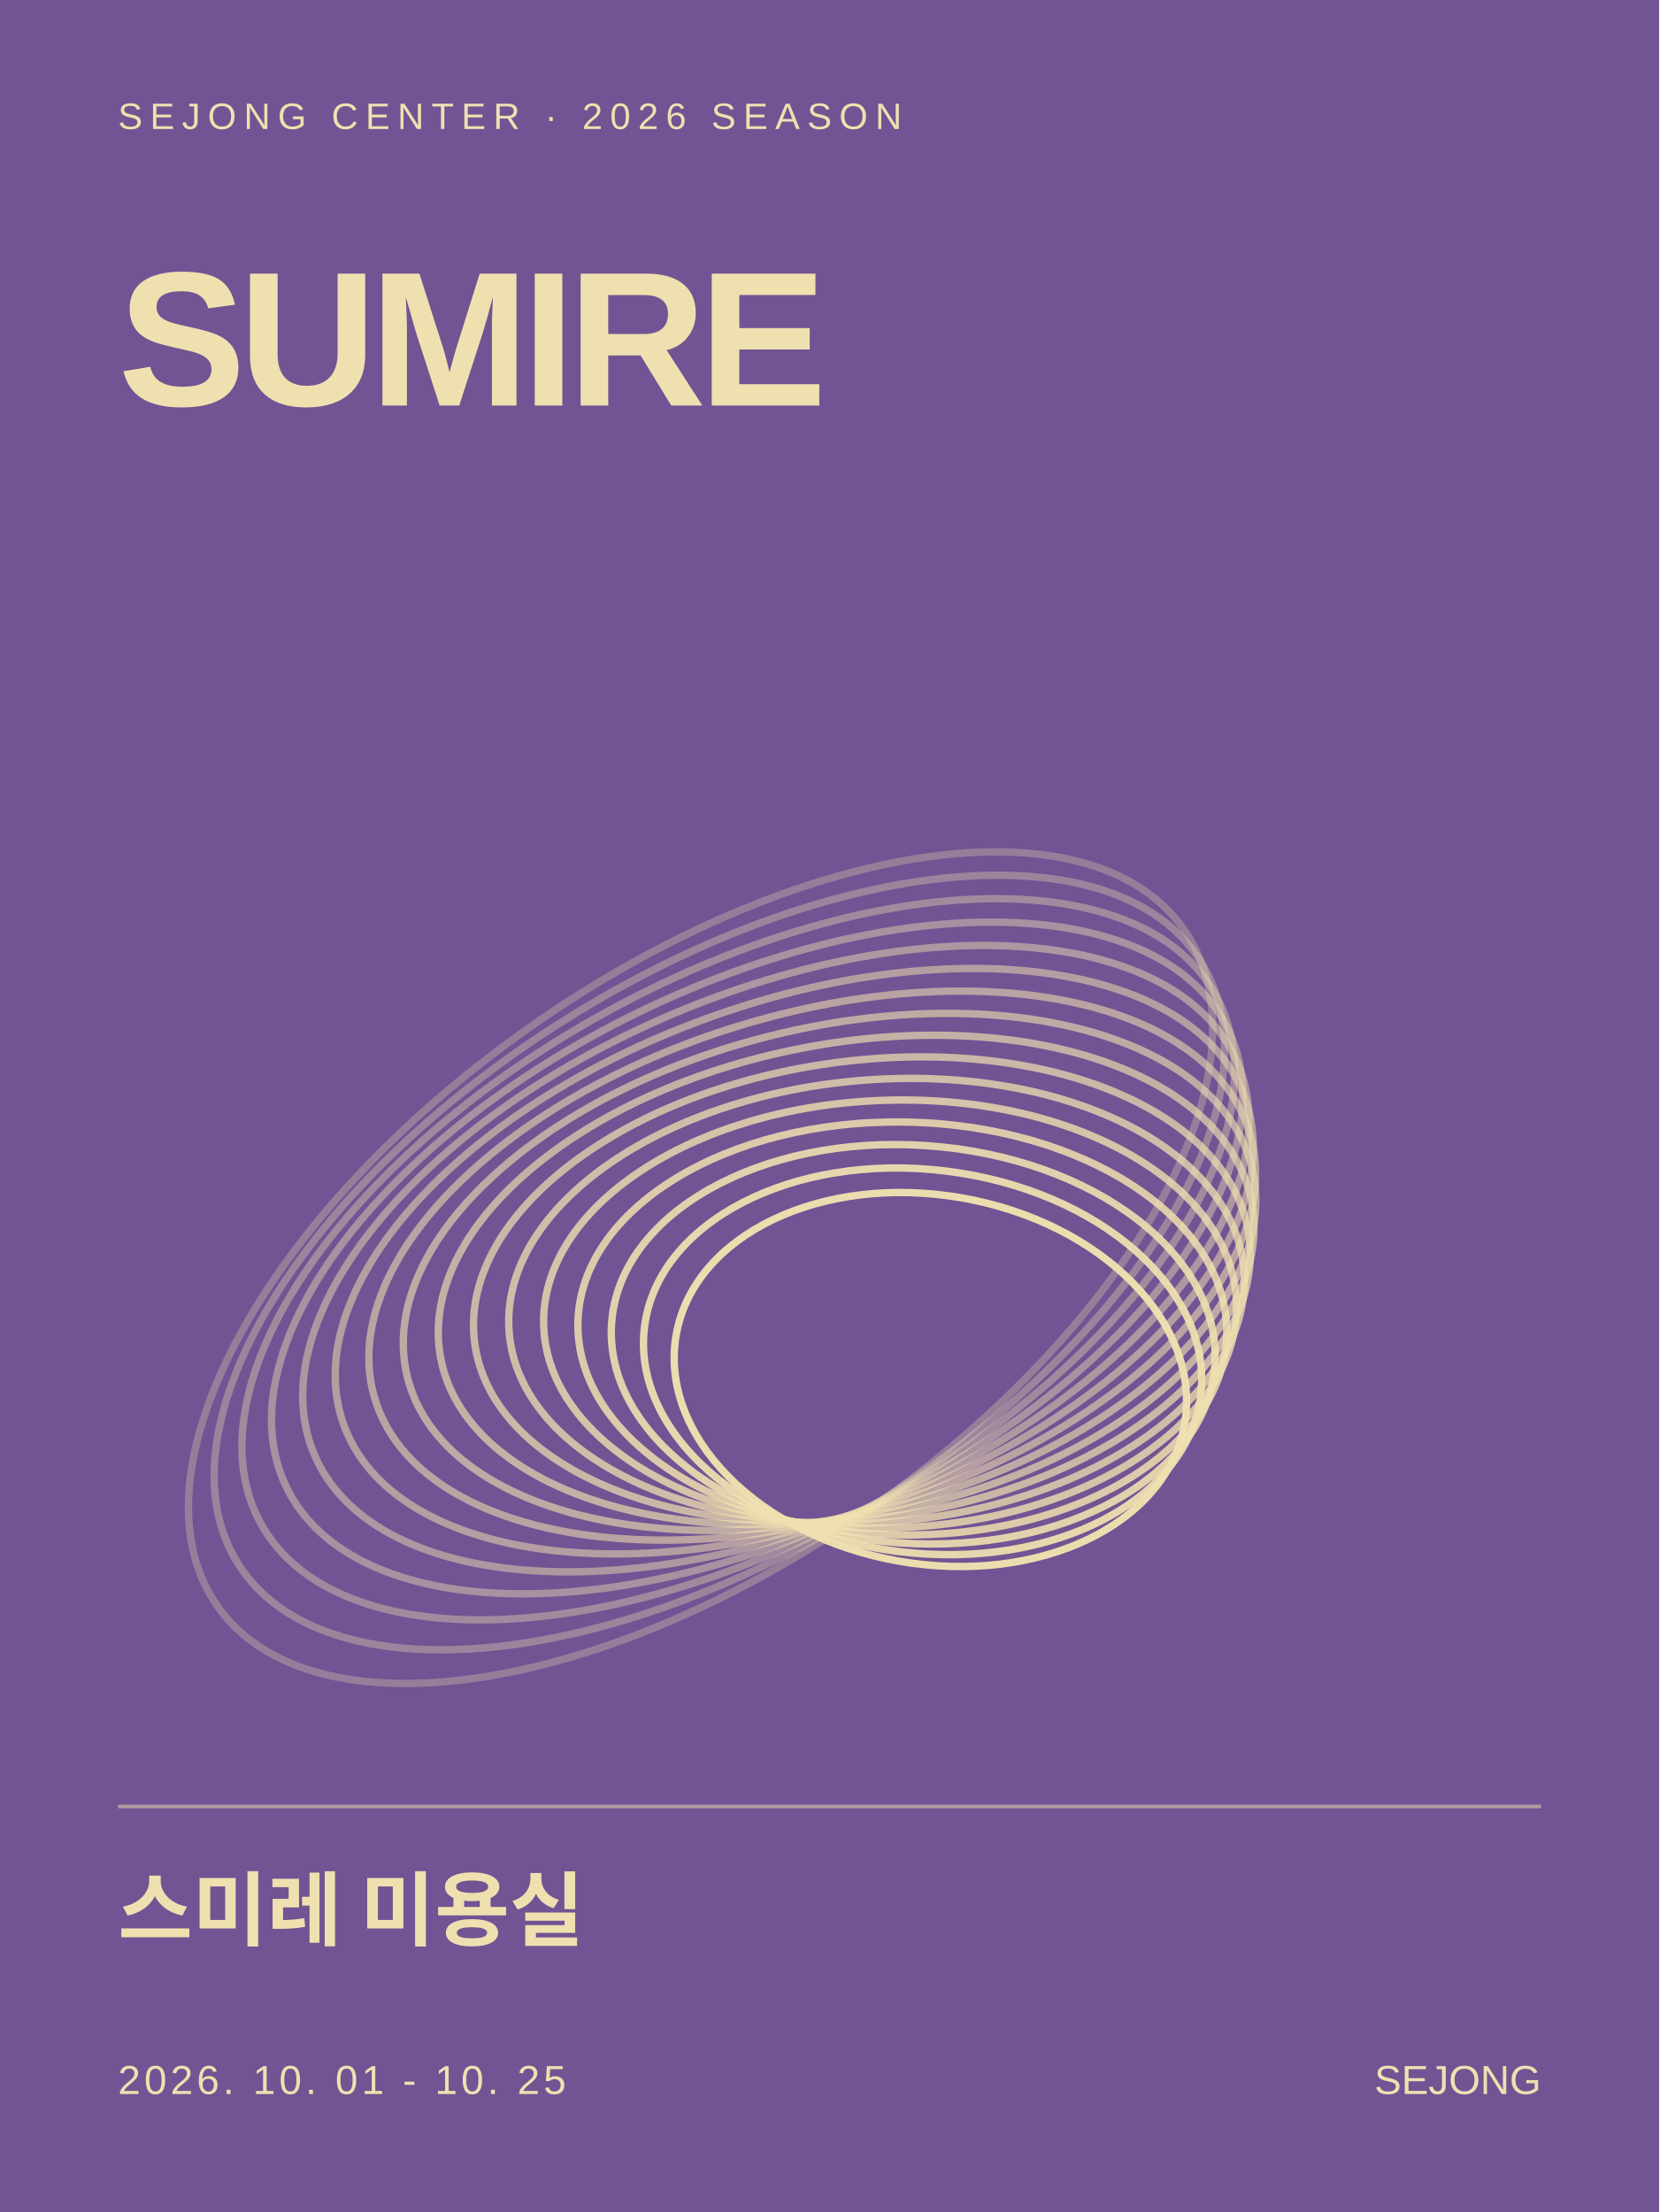
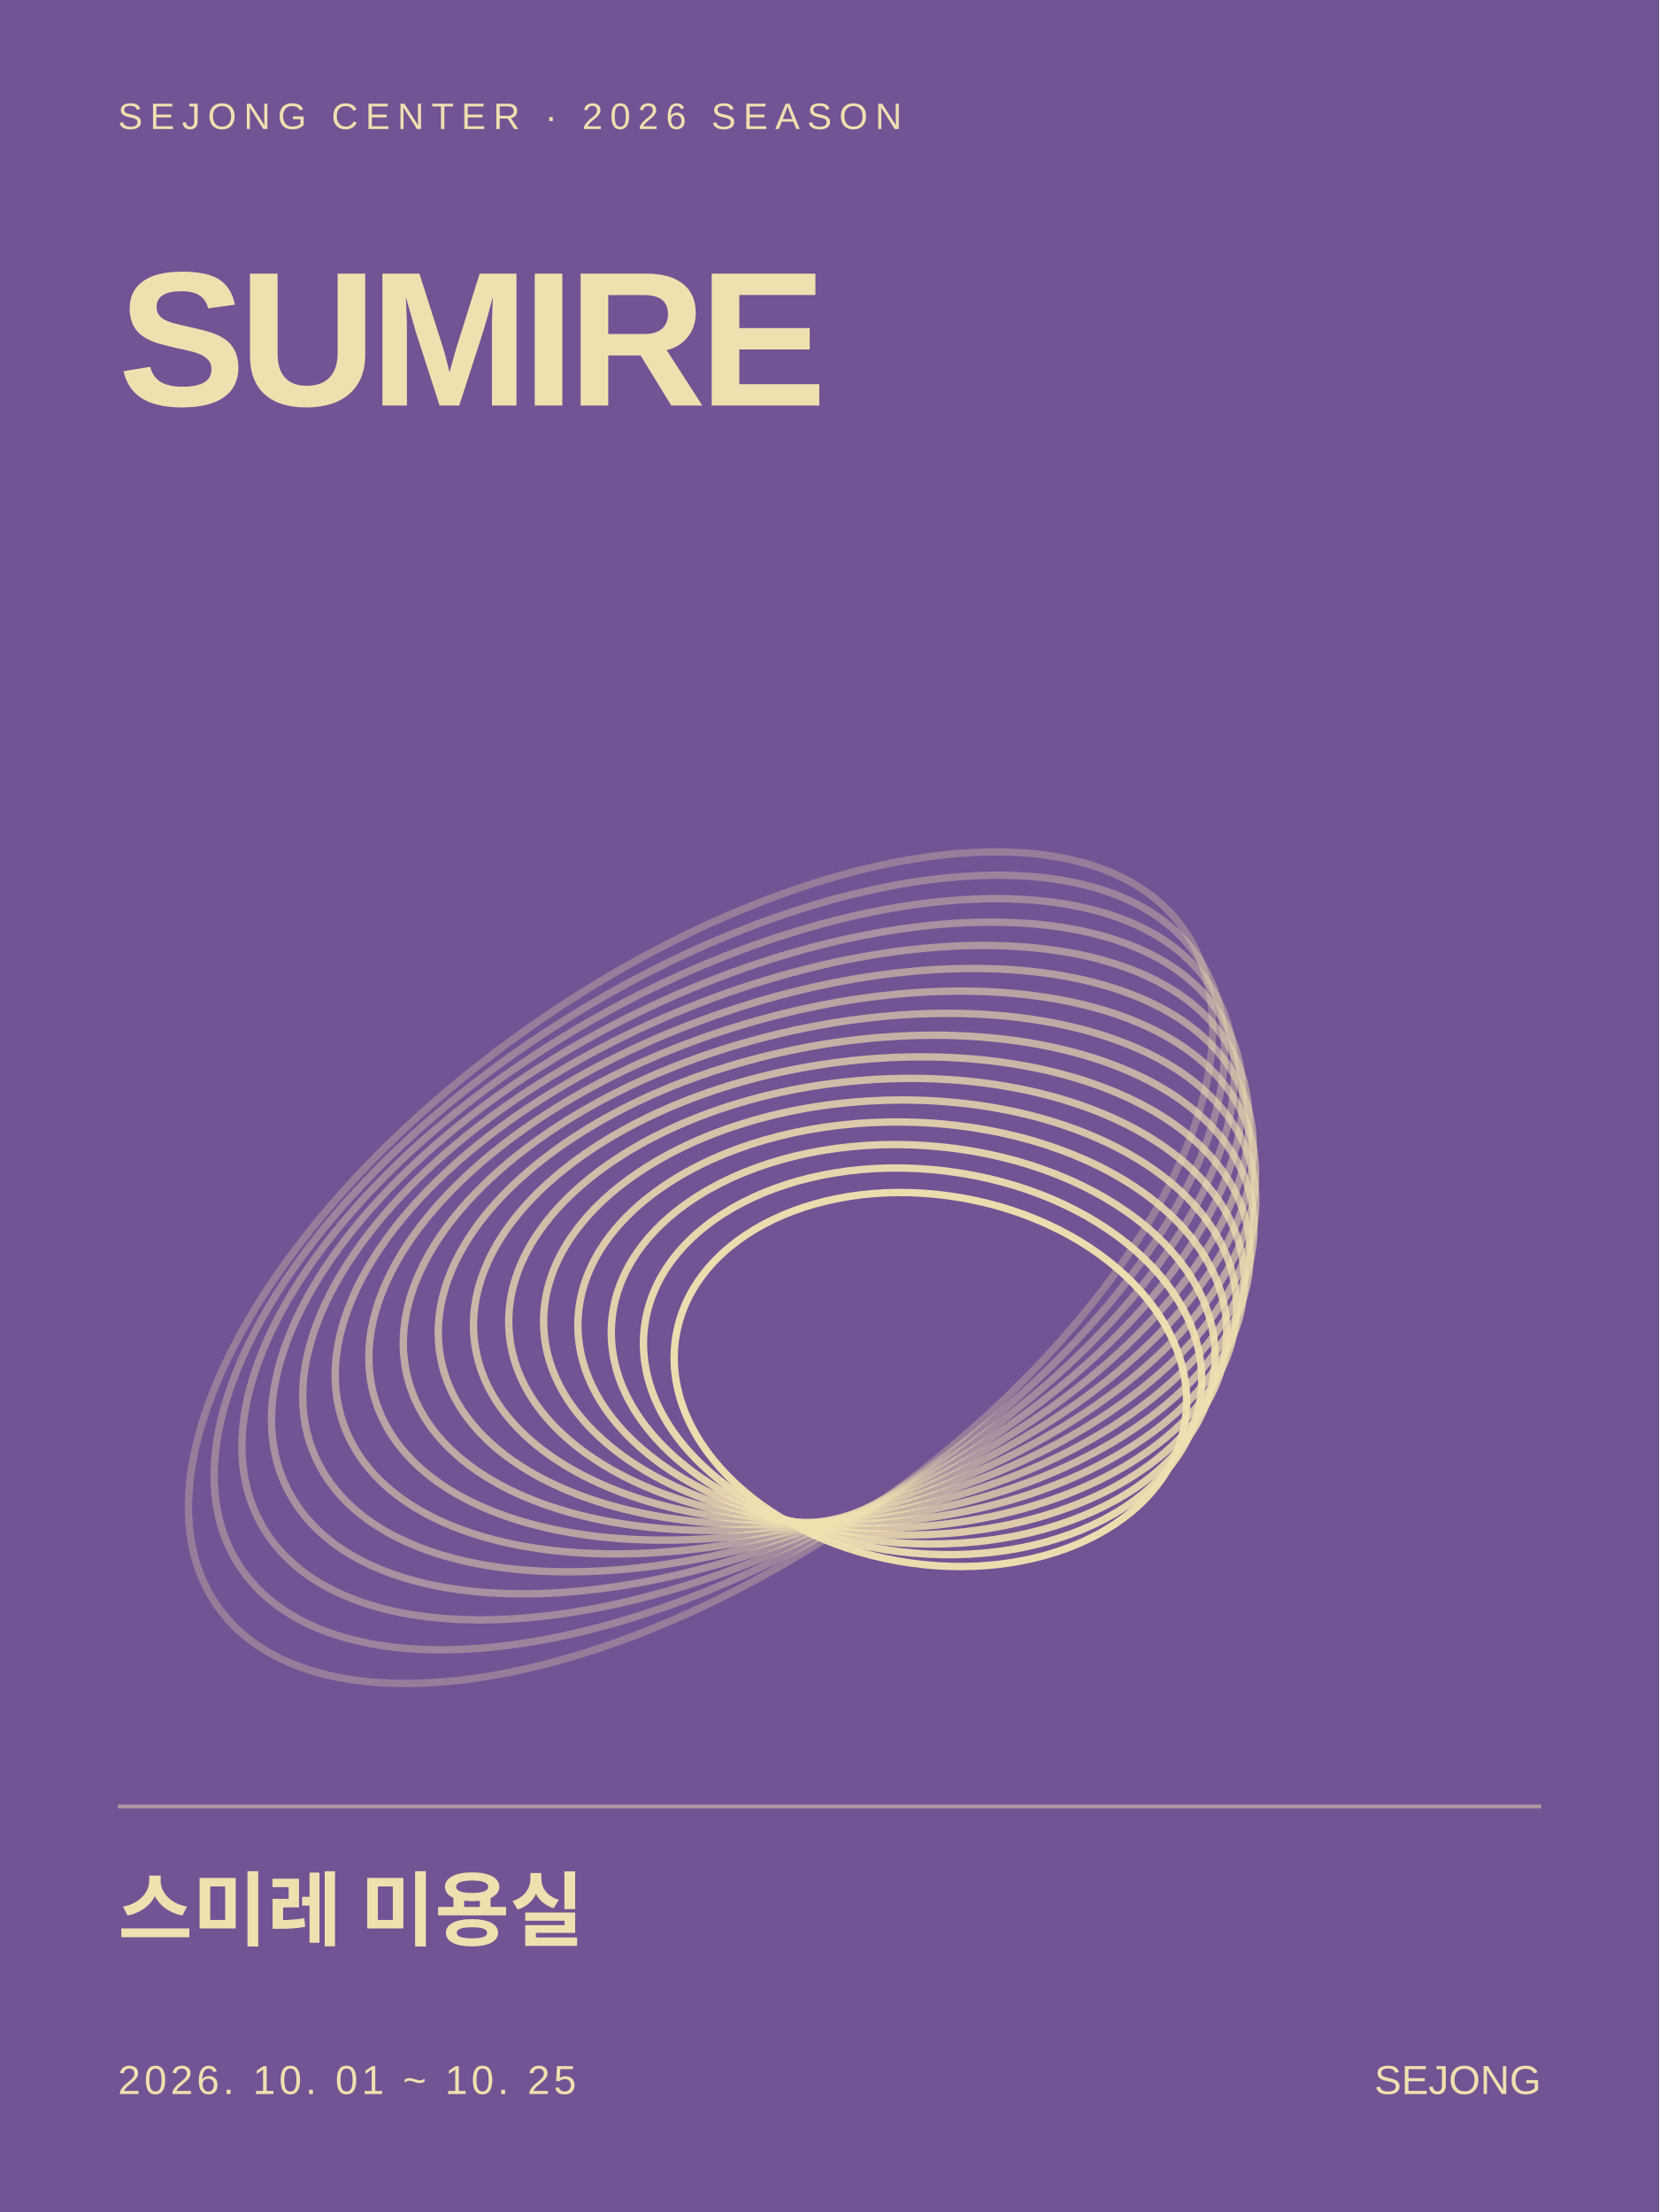
<svg xmlns="http://www.w3.org/2000/svg" viewBox="0 0 450 600">
  <rect width="450" height="600" fill="#715493" />
  <text x="32" y="35" font-family="Arial" font-size="10" letter-spacing="2" fill="#efe0b0">SEJONG CENTER · 2026 SEASON</text>
  <text x="32" y="110" fill="#efe0b0" font-family="Arial,sans-serif" font-size="52" font-weight="700" letter-spacing="-2">SUMIRE</text>
  <ellipse cx="197" cy="324" rx="160" ry="80" transform="rotate(-35 225 345)" fill="none" stroke="#efe0b0" stroke-width="2" opacity="0.3" />
  <ellipse cx="201" cy="327" rx="154" ry="78" transform="rotate(-32 225 345)" fill="none" stroke="#efe0b0" stroke-width="2" opacity="0.345" />
  <ellipse cx="205" cy="330" rx="148" ry="76" transform="rotate(-29 225 345)" fill="none" stroke="#efe0b0" stroke-width="2" opacity="0.39" />
  <ellipse cx="209" cy="333" rx="142" ry="74" transform="rotate(-26 225 345)" fill="none" stroke="#efe0b0" stroke-width="2" opacity="0.435" />
  <ellipse cx="213" cy="336" rx="136" ry="72" transform="rotate(-23 225 345)" fill="none" stroke="#efe0b0" stroke-width="2" opacity="0.48" />
  <ellipse cx="217" cy="339" rx="130" ry="70" transform="rotate(-20 225 345)" fill="none" stroke="#efe0b0" stroke-width="2" opacity="0.525" />
  <ellipse cx="221" cy="342" rx="124" ry="68" transform="rotate(-17 225 345)" fill="none" stroke="#efe0b0" stroke-width="2" opacity="0.57" />
  <ellipse cx="225" cy="345" rx="118" ry="66" transform="rotate(-14 225 345)" fill="none" stroke="#efe0b0" stroke-width="2" opacity="0.615" />
  <ellipse cx="229" cy="348" rx="112" ry="64" transform="rotate(-11 225 345)" fill="none" stroke="#efe0b0" stroke-width="2" opacity="0.66" />
  <ellipse cx="233" cy="351" rx="106" ry="62" transform="rotate(-8 225 345)" fill="none" stroke="#efe0b0" stroke-width="2" opacity="0.705" />
  <ellipse cx="237" cy="354" rx="100" ry="60" transform="rotate(-5 225 345)" fill="none" stroke="#efe0b0" stroke-width="2" opacity="0.75" />
  <ellipse cx="241" cy="357" rx="94" ry="58" transform="rotate(-2 225 345)" fill="none" stroke="#efe0b0" stroke-width="2" opacity="0.795" />
  <ellipse cx="245" cy="360" rx="88" ry="56" transform="rotate(1 225 345)" fill="none" stroke="#efe0b0" stroke-width="2" opacity="0.84" />
  <ellipse cx="249" cy="363" rx="82" ry="54" transform="rotate(4 225 345)" fill="none" stroke="#efe0b0" stroke-width="2" opacity="0.885" />
  <ellipse cx="253" cy="366" rx="76" ry="52" transform="rotate(7 225 345)" fill="none" stroke="#efe0b0" stroke-width="2" opacity="0.93" />
  <ellipse cx="257" cy="369" rx="70" ry="50" transform="rotate(10 225 345)" fill="none" stroke="#efe0b0" stroke-width="2" opacity="0.975" />
  <path d="M32 490H418" stroke="#efe0b0" opacity=".5" />
  <text x="32" y="526" font-family="sans-serif" font-size="22" fill="#efe0b0" font-weight="600">스미레 미용실</text>
-   <text x="32" y="568" font-family="Arial" font-size="11" letter-spacing="1" fill="#efe0b0">2026. 10. 01 - 10. 25</text>
+   <text x="32" y="568" font-family="Arial" font-size="11" letter-spacing="1" fill="#efe0b0">2026. 10. 01 ~ 10. 25</text>
  <text x="418" y="568" text-anchor="end" font-family="Arial" font-size="11" fill="#efe0b0">SEJONG</text>
</svg>
